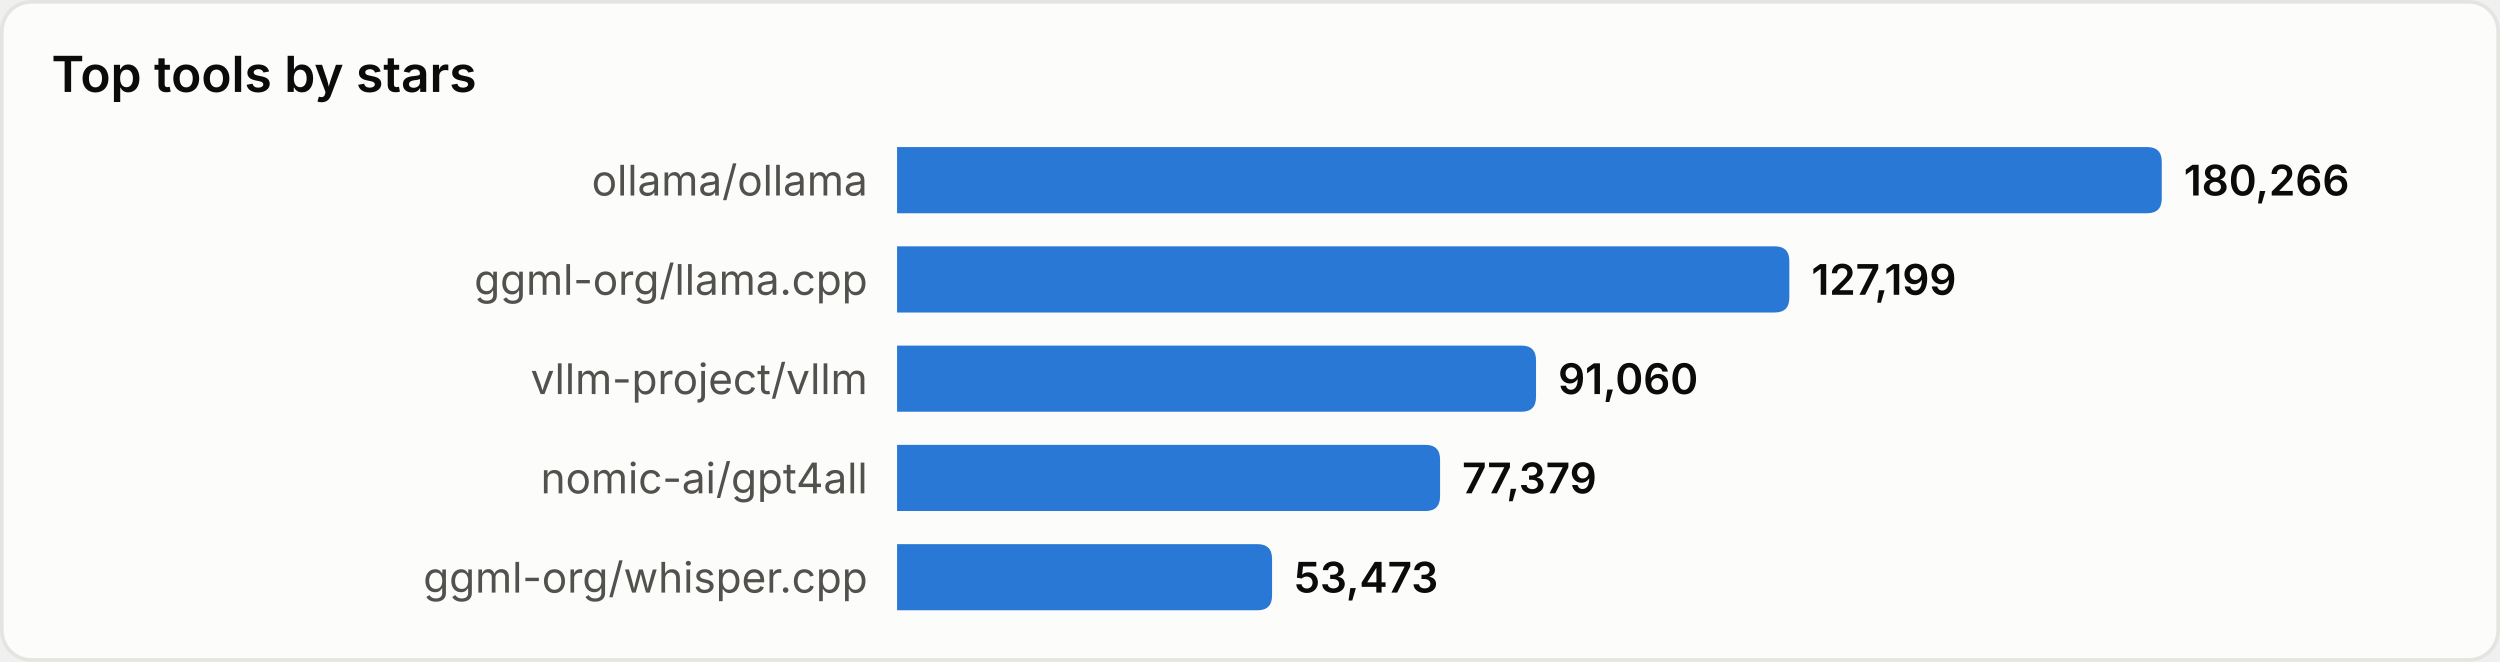
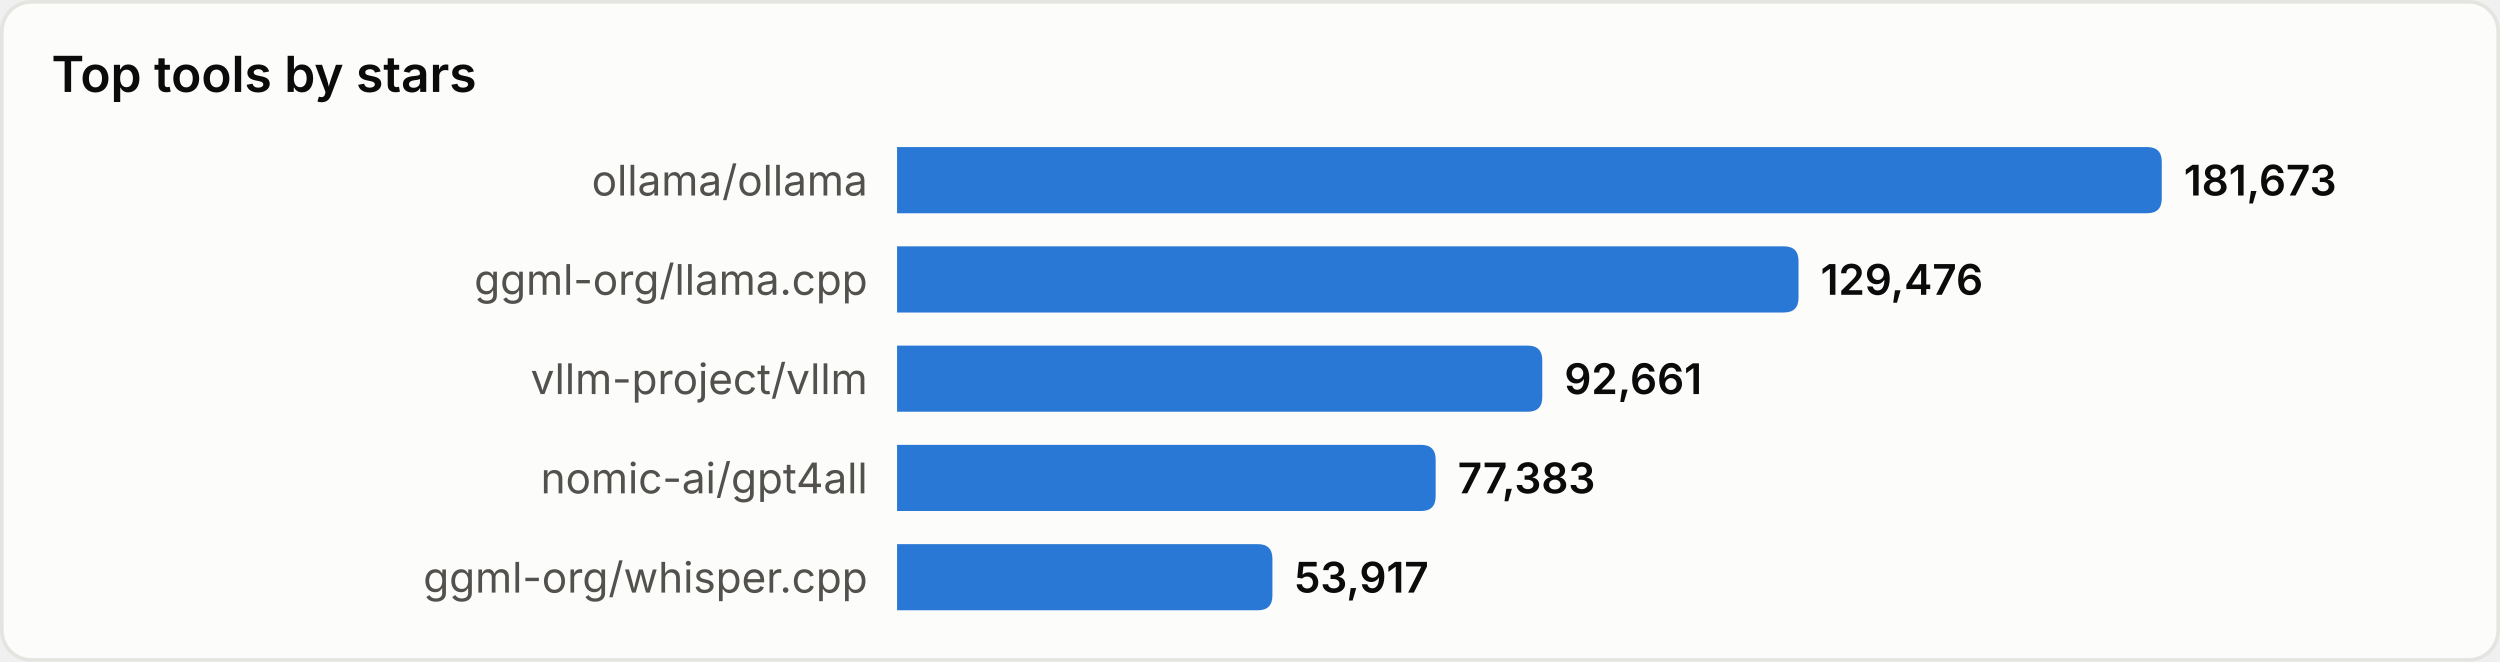
<svg xmlns="http://www.w3.org/2000/svg" width="680" height="180" viewBox="0 0 680 180" role="img" aria-label="Top tools by stars">
  <style>
text{font-family:system-ui,-apple-system,'Segoe UI',sans-serif}
.srf{fill:#fcfcfb;stroke:#e4e4e0}.ttl{fill:#0b0b0b;font-size:13.5px;font-weight:600}
.lbl{fill:#52514e;font-size:11.5px}.val{fill:#0b0b0b;font-size:11.5px;font-weight:600}
.bar{fill:#2a78d6}
@media(prefers-color-scheme:dark){
.srf{fill:#1a1a19;stroke:#33332f}.ttl{fill:#ffffff}
.lbl{fill:#c3c2b7}.val{fill:#ffffff}.bar{fill:#3987e5}
}
</style>
  <rect x="0.5" y="0.5" width="679" height="179" rx="8" class="srf" />
  <text x="14" y="25" class="ttl">Top tools by stars</text>
  <text x="236" y="49.0" class="lbl" text-anchor="end" dominant-baseline="central">ollama/ollama</text>
  <path d="M244,40 h340.0 q4,0 4,4 v10 q0,4 -4,4 h-340.0 z" class="bar" />
-   <text x="594.0" y="49.0" class="val" dominant-baseline="central">180,266</text>
+   <text x="594.0" y="49.0" class="val" dominant-baseline="central">181,673</text>
  <text x="236" y="76.0" class="lbl" text-anchor="end" dominant-baseline="central">ggml-org/llama.cpp</text>
-   <path d="M244,67 h238.7 q4,0 4,4 v10 q0,4 -4,4 h-238.7 z" class="bar" />
-   <text x="492.7" y="76.0" class="val" dominant-baseline="central">127,199</text>
+   <path d="M244,67 h241.2 q4,0 4,4 v10 q0,4 -4,4 h-241.2 z" class="bar" />
+   <text x="495.2" y="76.0" class="val" dominant-baseline="central">129,476</text>
  <text x="236" y="103.0" class="lbl" text-anchor="end" dominant-baseline="central">vllm-project/vllm</text>
-   <path d="M244,94 h169.8 q4,0 4,4 v10 q0,4 -4,4 h-169.8 z" class="bar" />
-   <text x="423.8" y="103.0" class="val" dominant-baseline="central">91,060</text>
+   <path d="M244,94 h171.5 q4,0 4,4 v10 q0,4 -4,4 h-171.5 z" class="bar" />
+   <text x="425.5" y="103.0" class="val" dominant-baseline="central">92,661</text>
  <text x="236" y="130.0" class="lbl" text-anchor="end" dominant-baseline="central">nomic-ai/gpt4all</text>
-   <path d="M244,121 h143.7 q4,0 4,4 v10 q0,4 -4,4 h-143.7 z" class="bar" />
-   <text x="397.7" y="130.0" class="val" dominant-baseline="central">77,379</text>
+   <path d="M244,121 h142.5 q4,0 4,4 v10 q0,4 -4,4 h-142.5 z" class="bar" />
+   <text x="396.5" y="130.0" class="val" dominant-baseline="central">77,383</text>
  <text x="236" y="157.0" class="lbl" text-anchor="end" dominant-baseline="central">ggml-org/whisper.cpp</text>
-   <path d="M244,148 h98.0 q4,0 4,4 v10 q0,4 -4,4 h-98.0 z" class="bar" />
-   <text x="352.0" y="157.0" class="val" dominant-baseline="central">53,473</text>
+   <path d="M244,148 h98.1 q4,0 4,4 v10 q0,4 -4,4 h-98.1 z" class="bar" />
+   <text x="352.1" y="157.0" class="val" dominant-baseline="central">53,917</text>
</svg>
